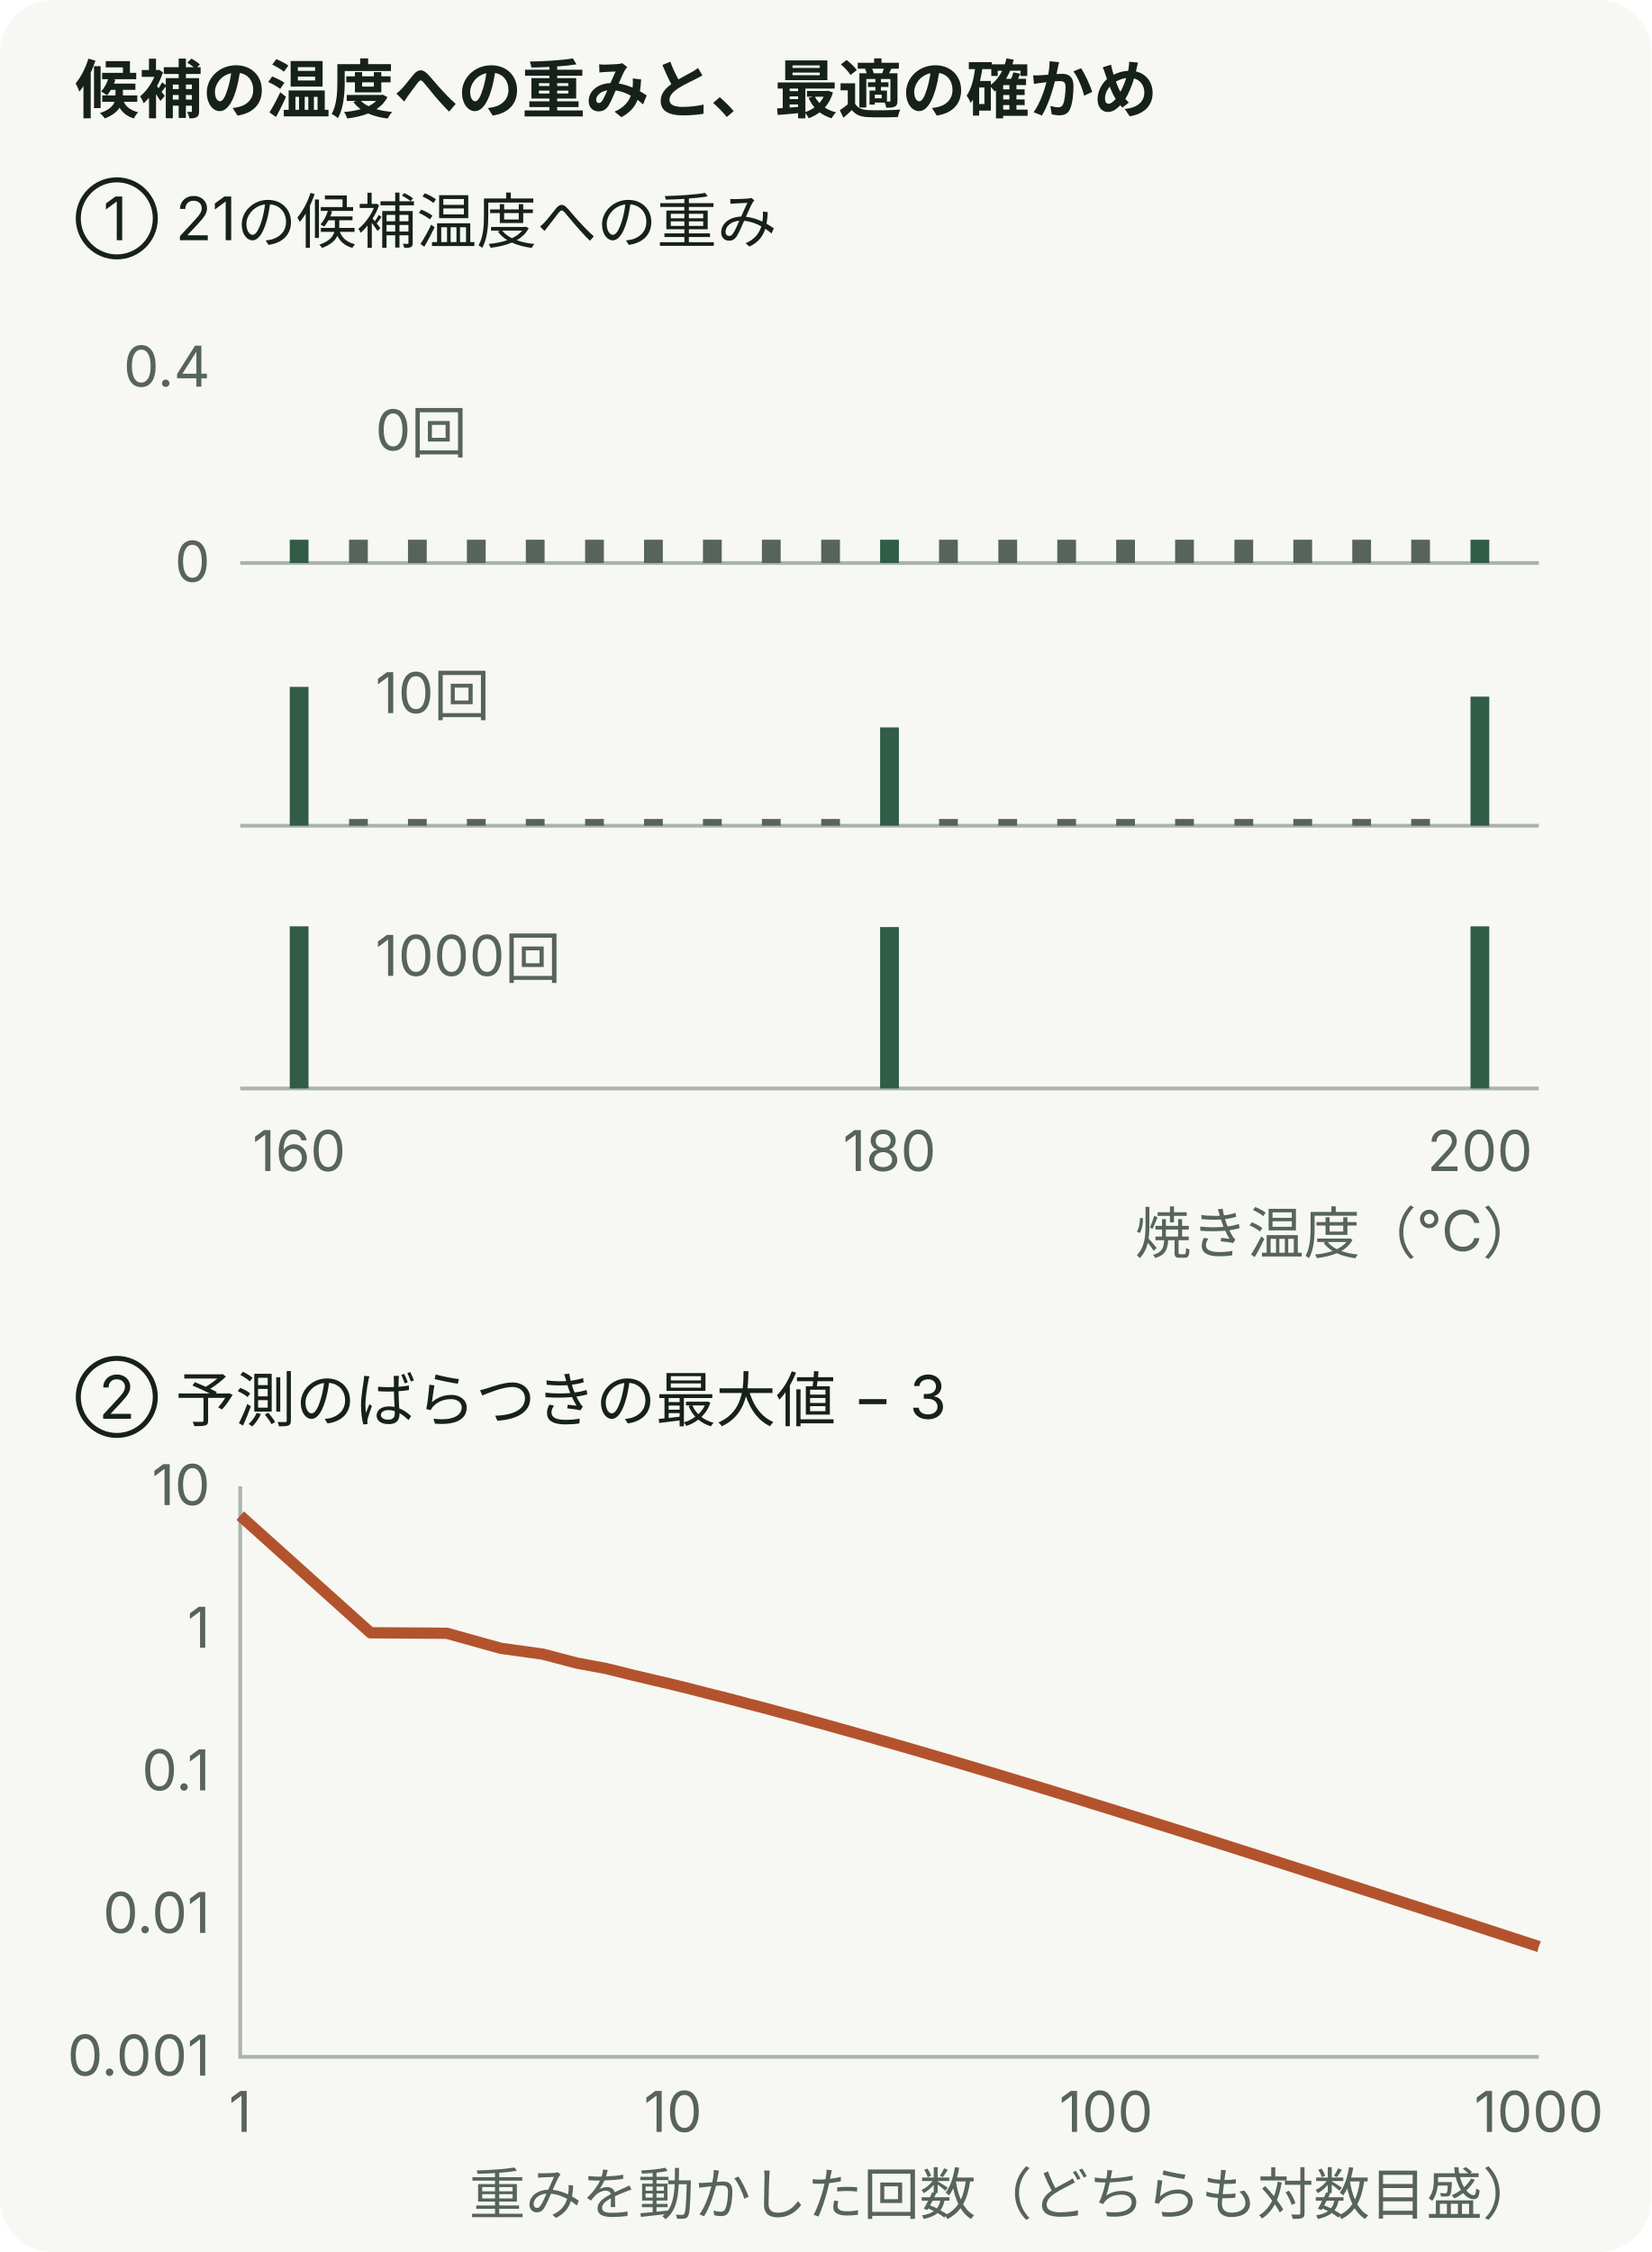
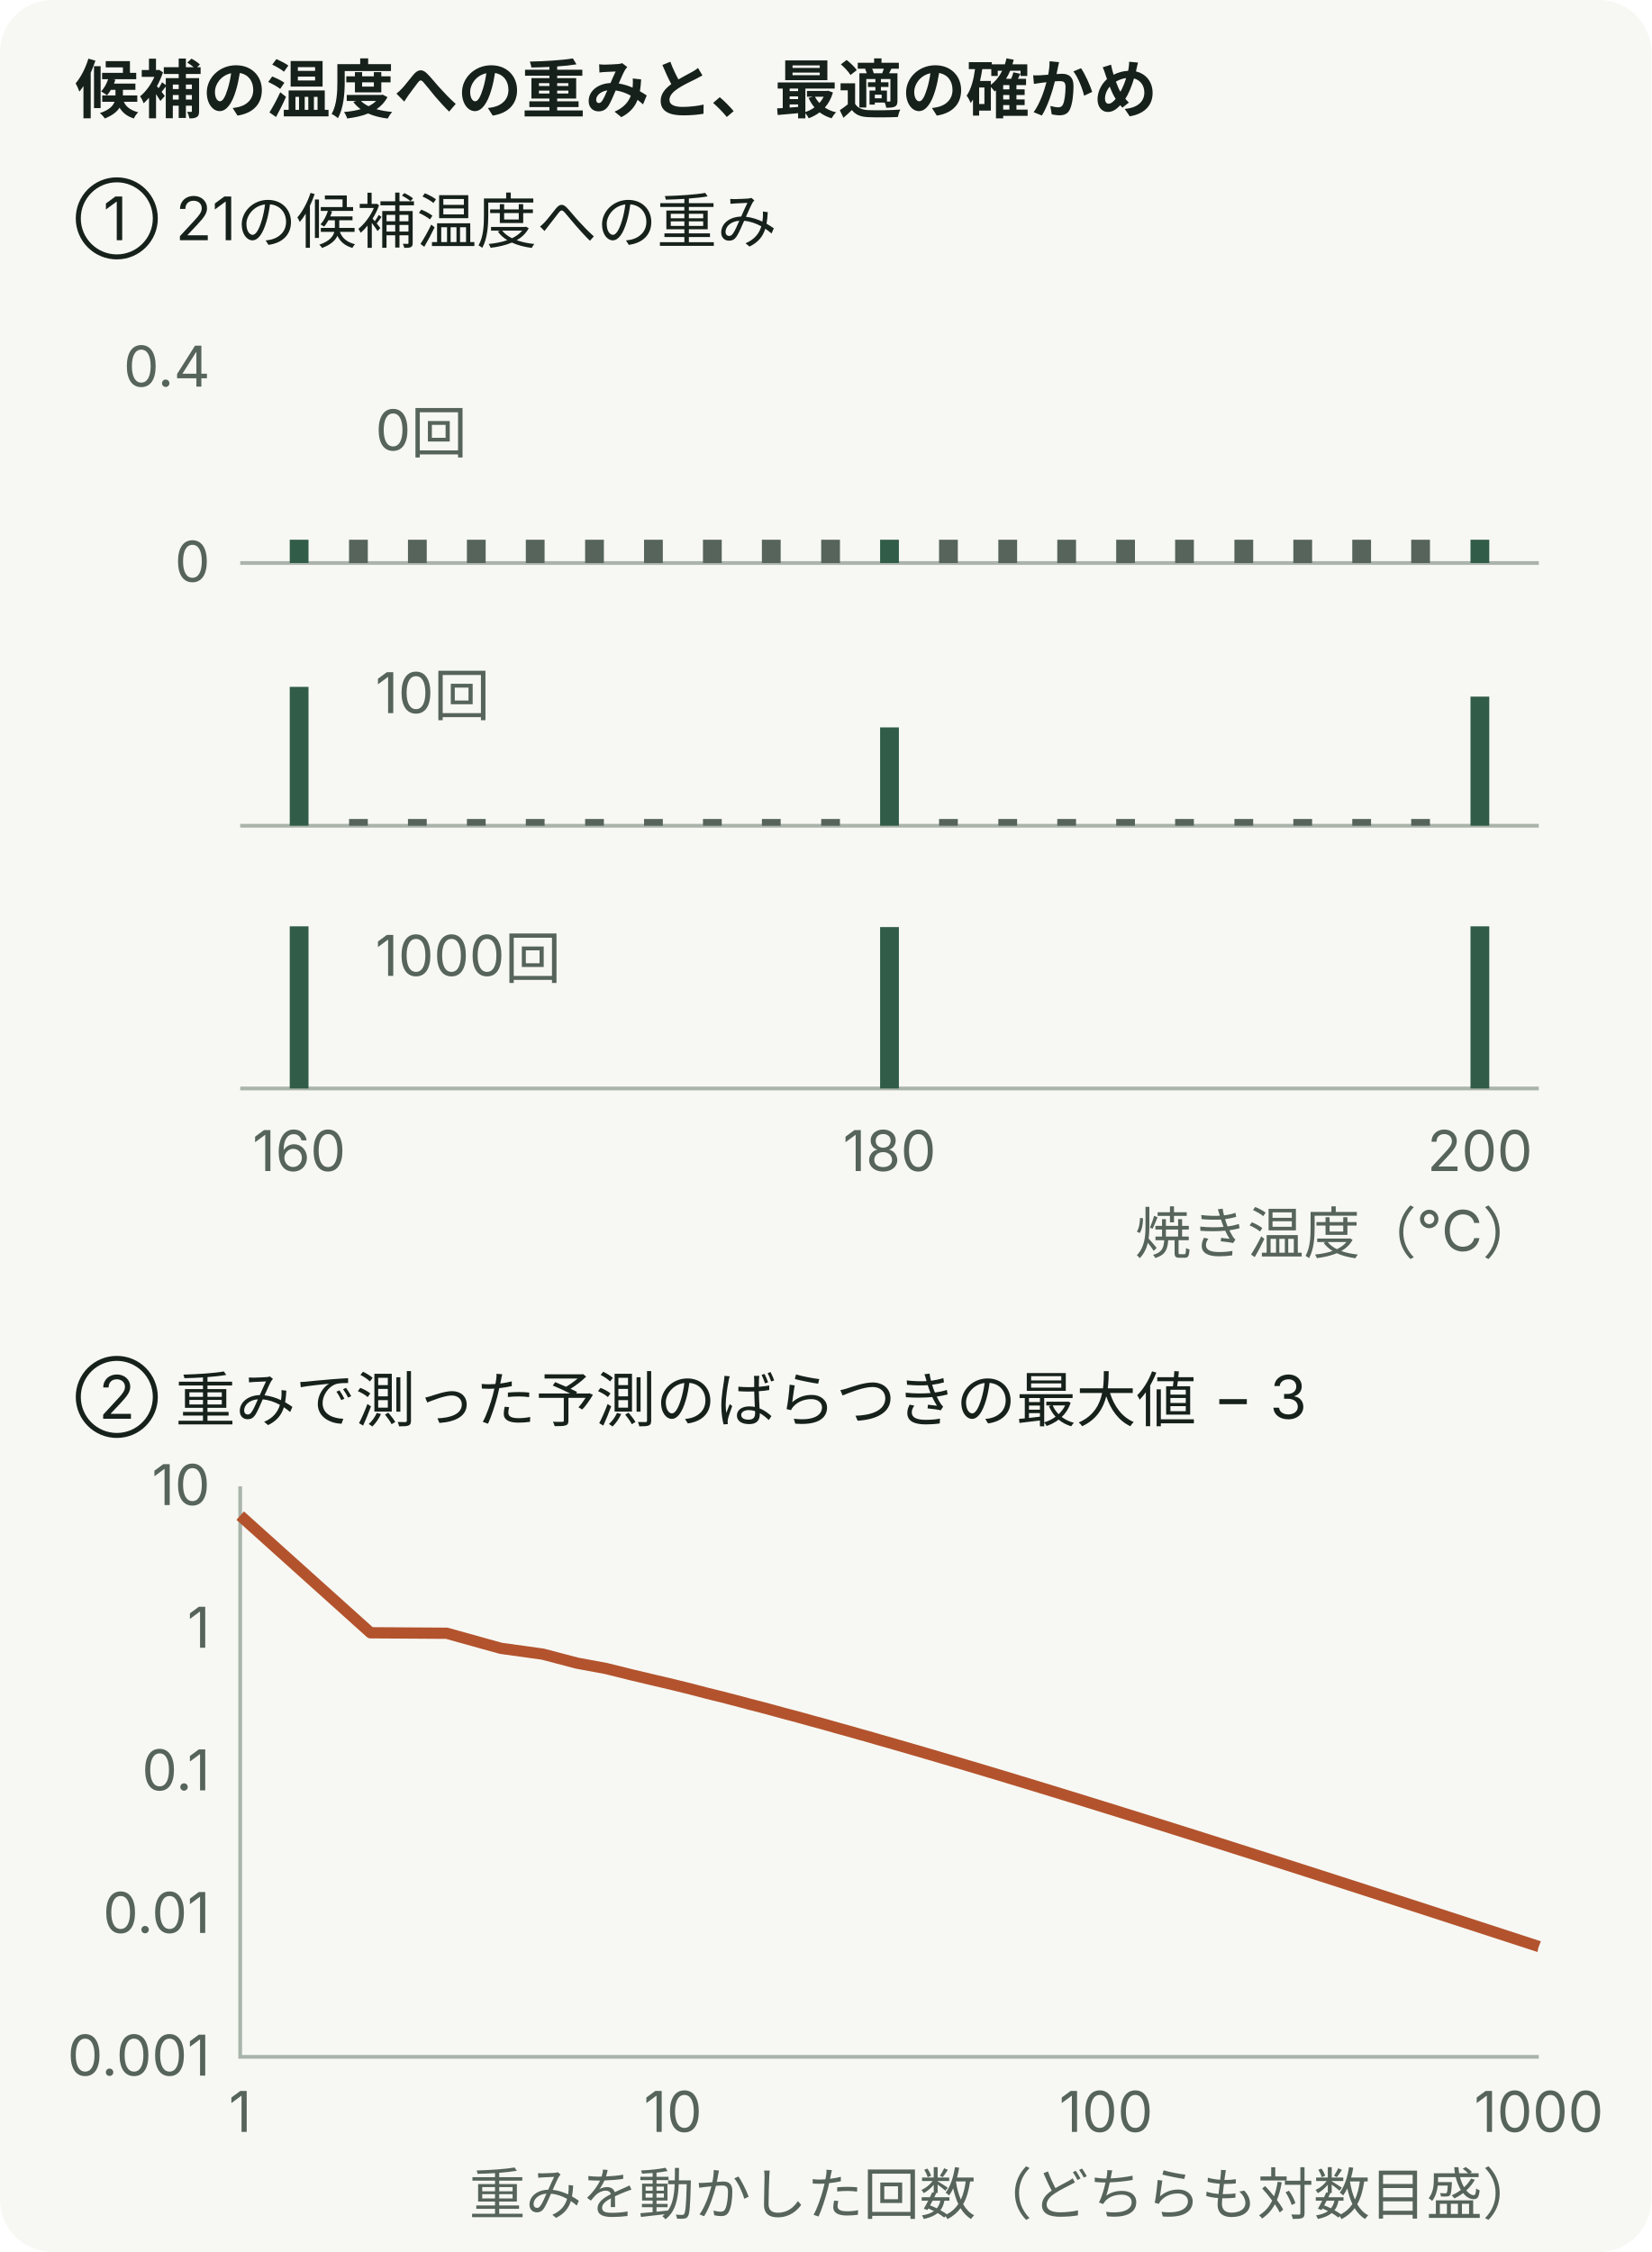
<svg xmlns="http://www.w3.org/2000/svg" width="440" height="600" viewBox="0 0 440 600" role="img" aria-labelledby="figure-title figure-description">
  <style>text{font-family:system-ui,-apple-system,'Segoe UI',sans-serif;font-size:16px;fill:#17211b}.title{font-size:17px;font-weight:700}.tick{font-size:15px;fill:#56645b}.note{fill:#315c48}</style>
  <rect width="440" height="600" rx="14" fill="#f7f8f3" />
  <text x="20" y="30" class="title">候補の温度への重みと、最適の確かめ</text>
  <text x="20.0" y="64.0">① 21の候補温度への重み</text>
  <path d="M64 150H410" stroke="#aab4ab" />
  <text x="100.0" y="120.0" class="tick">0回</text>
  <path d="M79.7 150V143.8" stroke="#315c48" stroke-width="5" />
  <path d="M95.5 150V143.8" stroke="#56645b" stroke-width="5" />
  <path d="M111.2 150V143.8" stroke="#56645b" stroke-width="5" />
  <path d="M126.9 150V143.8" stroke="#56645b" stroke-width="5" />
  <path d="M142.6 150V143.8" stroke="#56645b" stroke-width="5" />
  <path d="M158.4 150V143.8" stroke="#56645b" stroke-width="5" />
  <path d="M174.1 150V143.8" stroke="#56645b" stroke-width="5" />
  <path d="M189.8 150V143.8" stroke="#56645b" stroke-width="5" />
  <path d="M205.5 150V143.8" stroke="#56645b" stroke-width="5" />
  <path d="M221.3 150V143.8" stroke="#56645b" stroke-width="5" />
  <path d="M237.0 150V143.8" stroke="#315c48" stroke-width="5" />
  <path d="M252.7 150V143.8" stroke="#56645b" stroke-width="5" />
  <path d="M268.5 150V143.8" stroke="#56645b" stroke-width="5" />
  <path d="M284.2 150V143.8" stroke="#56645b" stroke-width="5" />
  <path d="M299.9 150V143.8" stroke="#56645b" stroke-width="5" />
  <path d="M315.6 150V143.8" stroke="#56645b" stroke-width="5" />
  <path d="M331.4 150V143.8" stroke="#56645b" stroke-width="5" />
  <path d="M347.1 150V143.8" stroke="#56645b" stroke-width="5" />
  <path d="M362.8 150V143.8" stroke="#56645b" stroke-width="5" />
  <path d="M378.5 150V143.8" stroke="#56645b" stroke-width="5" />
  <path d="M394.3 150V143.8" stroke="#315c48" stroke-width="5" />
  <path d="M64 220H410" stroke="#aab4ab" />
  <text x="100.0" y="190.0" class="tick">10回</text>
  <path d="M79.7 220V183.0" stroke="#315c48" stroke-width="5" />
  <path d="M95.5 220V218.2" stroke="#56645b" stroke-width="5" />
  <path d="M111.2 220V218.2" stroke="#56645b" stroke-width="5" />
  <path d="M126.9 220V218.2" stroke="#56645b" stroke-width="5" />
  <path d="M142.6 220V218.2" stroke="#56645b" stroke-width="5" />
  <path d="M158.4 220V218.2" stroke="#56645b" stroke-width="5" />
  <path d="M174.1 220V218.2" stroke="#56645b" stroke-width="5" />
  <path d="M189.8 220V218.2" stroke="#56645b" stroke-width="5" />
  <path d="M205.5 220V218.2" stroke="#56645b" stroke-width="5" />
  <path d="M221.3 220V218.2" stroke="#56645b" stroke-width="5" />
  <path d="M237.0 220V193.8" stroke="#315c48" stroke-width="5" />
  <path d="M252.7 220V218.2" stroke="#56645b" stroke-width="5" />
  <path d="M268.5 220V218.2" stroke="#56645b" stroke-width="5" />
  <path d="M284.2 220V218.2" stroke="#56645b" stroke-width="5" />
  <path d="M299.9 220V218.2" stroke="#56645b" stroke-width="5" />
  <path d="M315.6 220V218.2" stroke="#56645b" stroke-width="5" />
  <path d="M331.4 220V218.2" stroke="#56645b" stroke-width="5" />
  <path d="M347.1 220V218.2" stroke="#56645b" stroke-width="5" />
  <path d="M362.8 220V218.2" stroke="#56645b" stroke-width="5" />
  <path d="M378.5 220V218.2" stroke="#56645b" stroke-width="5" />
  <path d="M394.3 220V185.6" stroke="#315c48" stroke-width="5" />
  <path d="M64 290H410" stroke="#aab4ab" />
  <text x="100.0" y="260.0" class="tick">1000回</text>
  <path d="M79.7 290V246.8" stroke="#315c48" stroke-width="5" />
  <path d="M95.5 290V290.0" stroke="#56645b" stroke-width="5" />
  <path d="M111.2 290V290.0" stroke="#56645b" stroke-width="5" />
  <path d="M126.9 290V290.0" stroke="#56645b" stroke-width="5" />
  <path d="M142.6 290V290.0" stroke="#56645b" stroke-width="5" />
  <path d="M158.4 290V290.0" stroke="#56645b" stroke-width="5" />
  <path d="M174.1 290V290.0" stroke="#56645b" stroke-width="5" />
  <path d="M189.8 290V290.0" stroke="#56645b" stroke-width="5" />
  <path d="M205.5 290V290.0" stroke="#56645b" stroke-width="5" />
  <path d="M221.3 290V290.0" stroke="#56645b" stroke-width="5" />
  <path d="M237.0 290V247.0" stroke="#315c48" stroke-width="5" />
  <path d="M252.7 290V290.0" stroke="#56645b" stroke-width="5" />
  <path d="M268.5 290V290.0" stroke="#56645b" stroke-width="5" />
  <path d="M284.2 290V290.0" stroke="#56645b" stroke-width="5" />
  <path d="M299.9 290V290.0" stroke="#56645b" stroke-width="5" />
  <path d="M315.6 290V290.0" stroke="#56645b" stroke-width="5" />
  <path d="M331.4 290V290.0" stroke="#56645b" stroke-width="5" />
  <path d="M347.1 290V290.0" stroke="#56645b" stroke-width="5" />
  <path d="M362.8 290V290.0" stroke="#56645b" stroke-width="5" />
  <path d="M378.5 290V290.0" stroke="#56645b" stroke-width="5" />
  <path d="M394.3 290V246.8" stroke="#315c48" stroke-width="5" />
  <text x="56.0" y="103.0" class="tick" text-anchor="end">0.4</text>
  <text x="56.0" y="155.0" class="tick" text-anchor="end">0</text>
  <text x="79.7" y="312.0" class="tick" text-anchor="middle">160</text>
  <text x="237.0" y="312.0" class="tick" text-anchor="middle">180</text>
  <text x="394.3" y="312.0" class="tick" text-anchor="middle">200</text>
  <text x="410.0" y="334.0" class="tick" text-anchor="end">焼き温度（℃）</text>
-   <text x="20.0" y="378.0">② 予測のばらつきの最大値 − 3</text>
+   <text x="20.0" y="378.0">② 重みで測った予測のばらつきの最大値 − 3</text>
  <path d="M64 396V548H410" fill="none" stroke="#aab4ab" />
  <text x="56.0" y="553.0" class="tick" text-anchor="end">0.001</text>
  <text x="56.0" y="515.0" class="tick" text-anchor="end">0.01</text>
  <text x="56.0" y="477.0" class="tick" text-anchor="end">0.1</text>
  <text x="56.0" y="439.0" class="tick" text-anchor="end">1</text>
  <text x="56.0" y="401.0" class="tick" text-anchor="end">10</text>
  <text x="64.0" y="568.0" class="tick" text-anchor="middle">1</text>
  <text x="179.3" y="568.0" class="tick" text-anchor="middle">10</text>
  <text x="294.7" y="568.0" class="tick" text-anchor="middle">100</text>
  <text x="410.0" y="568.0" class="tick" text-anchor="middle">1000</text>
  <polyline points="64.00,403.81 98.72,435.02 119.03,435.15 133.44,439.16 144.61,440.71 153.75,443.11 161.47,444.54 168.16,446.20 174.06,447.60 179.33,448.84 184.11,450.02 188.47,451.16 192.47,452.14 196.19,453.11 199.64,454.03 202.88,454.86 205.91,455.67 208.77,456.46 211.48,457.17 214.05,457.87 216.50,458.56 218.83,459.18 221.05,459.80 223.18,460.41 225.23,460.97 227.19,461.52 229.08,462.07 230.91,462.57 232.66,463.07 234.36,463.57 236.00,464.03 237.59,464.48 239.14,464.94 240.63,465.36 242.08,465.78 243.49,466.20 244.87,466.59 246.20,466.98 247.50,467.37 248.77,467.73 250.01,468.10 251.21,468.46 252.39,468.80 253.54,469.14 254.67,469.48 255.77,469.80 256.85,470.12 257.90,470.44 258.94,470.74 259.95,471.04 260.94,471.34 261.91,471.63 262.87,471.92 263.80,472.20 264.72,472.47 265.62,472.74 266.51,473.01 267.38,473.27 268.24,473.53 269.08,473.79 269.91,474.04 270.72,474.28 271.52,474.53 272.31,474.77 273.09,475.00 273.85,475.24 274.61,475.46 275.35,475.69 276.08,475.91 276.80,476.13 277.51,476.35 278.21,476.56 278.90,476.77 279.58,476.98 280.26,477.19 280.92,477.39 281.58,477.59 282.22,477.79 282.86,477.99 283.49,478.18 284.11,478.37 284.73,478.56 285.33,478.75 285.93,478.93 286.53,479.11 287.11,479.29 287.69,479.47 288.26,479.65 288.83,479.82 289.39,480.00 289.94,480.17 290.49,480.34 291.03,480.51 291.57,480.67 292.10,480.84 292.62,481.00 293.14,481.16 293.65,481.32 294.16,481.48 294.67,481.63 295.17,481.79 295.66,481.94 296.15,482.09 296.63,482.24 297.11,482.39 297.59,482.54 298.06,482.69 298.52,482.83 298.98,482.98 299.44,483.12 299.89,483.26 300.34,483.40 300.79,483.54 301.23,483.68 301.67,483.81 302.10,483.95 302.53,484.08 302.96,484.22 303.38,484.35 303.80,484.48 304.21,484.61 304.63,484.74 305.04,484.87 305.44,484.99 305.84,485.12 306.24,485.25 306.64,485.37 307.03,485.49 307.42,485.62 307.81,485.74 308.19,485.86 308.57,485.98 308.95,486.10 309.33,486.21 309.70,486.33 310.07,486.45 310.44,486.56 310.80,486.68 311.16,486.79 311.52,486.90 311.88,487.02 312.23,487.13 312.58,487.24 312.93,487.35 313.28,487.46 313.62,487.57 313.96,487.67 314.30,487.78 314.64,487.89 314.98,487.99 315.31,488.10 315.64,488.20 315.97,488.31 316.29,488.41 316.62,488.51 316.94,488.61 317.26,488.71 317.58,488.81 317.89,488.91 318.21,489.01 318.52,489.11 318.83,489.21 319.14,489.31 319.45,489.40 319.75,489.50 320.05,489.60 320.35,489.69 320.65,489.79 320.95,489.88 321.25,489.97 321.54,490.07 321.83,490.16 322.12,490.25 322.41,490.34 322.70,490.43 322.98,490.52 323.27,490.62 323.55,490.70 323.83,490.79 324.11,490.88 324.39,490.97 324.66,491.06 324.94,491.15 325.21,491.23 325.48,491.32 325.75,491.40 326.02,491.49 326.29,491.57 326.55,491.66 326.82,491.74 327.08,491.83 327.34,491.91 327.60,491.99 327.86,492.07 328.12,492.16 328.37,492.24 328.63,492.32 328.88,492.40 329.13,492.48 329.39,492.56 329.64,492.64 329.88,492.72 330.13,492.80 330.38,492.88 330.62,492.95 330.87,493.03 331.11,493.11 331.35,493.18 331.59,493.26 331.83,493.34 332.07,493.41 332.30,493.49 332.54,493.56 332.77,493.64 333.01,493.71 333.24,493.79 333.47,493.86 333.70,493.93 333.93,494.01 334.16,494.08 334.39,494.15 334.61,494.23 334.84,494.30 335.06,494.37 335.29,494.44 335.51,494.51 335.73,494.58 335.95,494.65 336.17,494.72 336.39,494.79 336.60,494.86 336.82,494.93 337.04,495.00 337.25,495.07 337.46,495.14 337.68,495.20 337.89,495.27 338.10,495.34 338.31,495.41 338.52,495.47 338.73,495.54 338.93,495.61 339.14,495.67 339.35,495.74 339.55,495.80 339.75,495.87 339.96,495.93 340.16,496.00 340.36,496.06 340.56,496.13 340.76,496.19 340.96,496.25 341.16,496.32 341.36,496.38 341.55,496.44 341.75,496.51 341.95,496.57 342.14,496.63 342.33,496.69 342.53,496.76 342.72,496.82 342.91,496.88 343.10,496.94 343.29,497.00 343.48,497.06 343.67,497.12 343.86,497.18 344.04,497.24 344.23,497.30 344.42,497.36 344.60,497.42 344.79,497.48 344.97,497.54 345.15,497.60 345.34,497.66 345.52,497.71 345.70,497.77 345.88,497.83 346.06,497.89 346.24,497.95 346.42,498.00 346.60,498.06 346.77,498.12 346.95,498.17 347.13,498.23 347.30,498.29 347.48,498.34 347.65,498.40 347.82,498.45 348.00,498.51 348.17,498.57 348.34,498.62 348.51,498.68 348.68,498.73 348.85,498.78 349.02,498.84 349.19,498.89 349.36,498.95 349.53,499.00 349.69,499.06 349.86,499.11 350.03,499.16 350.19,499.22 350.36,499.27 350.52,499.32 350.69,499.37 350.85,499.43 351.01,499.48 351.18,499.53 351.34,499.58 351.50,499.63 351.66,499.69 351.82,499.74 351.98,499.79 352.14,499.84 352.30,499.89 352.46,499.94 352.61,499.99 352.77,500.04 352.93,500.09 353.08,500.14 353.24,500.19 353.39,500.24 353.55,500.29 353.70,500.34 353.86,500.39 354.01,500.44 354.16,500.49 354.32,500.54 354.47,500.59 354.62,500.64 354.77,500.69 354.92,500.74 355.07,500.78 355.22,500.83 355.37,500.88 355.52,500.93 355.67,500.98 355.82,501.02 355.96,501.07 356.11,501.12 356.26,501.17 356.40,501.21 356.55,501.26 356.70,501.31 356.84,501.35 356.98,501.40 357.13,501.45 357.27,501.49 357.42,501.54 357.56,501.59 357.70,501.63 357.84,501.68 357.99,501.72 358.13,501.77 358.27,501.81 358.41,501.86 358.55,501.90 358.69,501.95 358.83,501.99 358.97,502.04 359.10,502.08 359.24,502.13 359.38,502.17 359.52,502.22 359.65,502.26 359.79,502.31 359.93,502.35 360.06,502.39 360.20,502.44 360.33,502.48 360.47,502.52 360.60,502.57 360.74,502.61 360.87,502.65 361.00,502.70 361.14,502.74 361.27,502.78 361.40,502.83 361.54,502.87 361.67,502.91 361.80,502.95 361.93,503.00 362.06,503.04 362.19,503.08 362.32,503.12 362.45,503.16 362.58,503.20 362.71,503.25 362.84,503.29 362.96,503.33 363.09,503.37 363.22,503.41 363.35,503.45 363.47,503.49 363.60,503.54 363.73,503.58 363.85,503.62 363.98,503.66 364.10,503.70 364.23,503.74 364.35,503.78 364.48,503.82 364.60,503.86 364.73,503.90 364.85,503.94 364.97,503.98 365.10,504.02 365.22,504.06 365.34,504.10 365.46,504.14 365.58,504.18 365.71,504.22 365.83,504.25 365.95,504.29 366.07,504.33 366.19,504.37 366.31,504.41 366.43,504.45 366.55,504.49 366.67,504.53 366.79,504.56 366.90,504.60 367.02,504.64 367.14,504.68 367.26,504.72 367.38,504.75 367.49,504.79 367.61,504.83 367.73,504.87 367.84,504.91 367.96,504.94 368.07,504.98 368.19,505.02 368.31,505.06 368.42,505.09 368.54,505.13 368.65,505.17 368.76,505.20 368.88,505.24 368.99,505.28 369.11,505.31 369.22,505.35 369.33,505.39 369.44,505.42 369.56,505.46 369.67,505.50 369.78,505.53 369.89,505.57 370.00,505.60 370.12,505.64 370.23,505.68 370.34,505.71 370.45,505.75 370.56,505.78 370.67,505.82 370.78,505.85 370.89,505.89 371.00,505.93 371.10,505.96 371.21,506.00 371.32,506.03 371.43,506.07 371.54,506.10 371.65,506.14 371.75,506.17 371.86,506.21 371.97,506.24 372.08,506.28 372.18,506.31 372.29,506.34 372.39,506.38 372.50,506.41 372.61,506.45 372.71,506.48 372.82,506.52 372.92,506.55 373.03,506.58 373.13,506.62 373.24,506.65 373.34,506.68 373.44,506.72 373.55,506.75 373.65,506.79 373.76,506.82 373.86,506.85 373.96,506.89 374.06,506.92 374.17,506.95 374.27,506.99 374.37,507.02 374.47,507.05 374.58,507.08 374.68,507.12 374.78,507.15 374.88,507.18 374.98,507.22 375.08,507.25 375.18,507.28 375.28,507.31 375.38,507.35 375.48,507.38 375.58,507.41 375.68,507.44 375.78,507.48 375.88,507.51 375.98,507.54 376.08,507.57 376.17,507.60 376.27,507.64 376.37,507.67 376.47,507.70 376.57,507.73 376.66,507.76 376.76,507.79 376.86,507.83 376.96,507.86 377.05,507.89 377.15,507.92 377.25,507.95 377.34,507.98 377.44,508.01 377.53,508.04 377.63,508.07 377.73,508.11 377.82,508.14 377.92,508.17 378.01,508.20 378.11,508.23 378.20,508.26 378.29,508.29 378.39,508.32 378.48,508.35 378.58,508.38 378.67,508.41 378.76,508.44 378.86,508.47 378.95,508.50 379.04,508.53 379.14,508.56 379.23,508.59 379.32,508.62 379.41,508.65 379.51,508.68 379.60,508.71 379.69,508.74 379.78,508.77 379.87,508.80 379.96,508.83 380.06,508.86 380.15,508.89 380.24,508.92 380.33,508.95 380.42,508.98 380.51,509.01 380.60,509.04 380.69,509.07 380.78,509.10 380.87,509.13 380.96,509.15 381.05,509.18 381.14,509.21 381.23,509.24 381.31,509.27 381.40,509.30 381.49,509.33 381.58,509.36 381.67,509.39 381.76,509.41 381.84,509.44 381.93,509.47 382.02,509.50 382.11,509.53 382.19,509.56 382.28,509.58 382.37,509.61 382.46,509.64 382.54,509.67 382.63,509.70 382.72,509.73 382.80,509.75 382.89,509.78 382.97,509.81 383.06,509.84 383.15,509.86 383.23,509.89 383.32,509.92 383.40,509.95 383.49,509.98 383.57,510.00 383.66,510.03 383.74,510.06 383.83,510.09 383.91,510.11 383.99,510.14 384.08,510.17 384.16,510.19 384.25,510.22 384.33,510.25 384.41,510.28 384.50,510.30 384.58,510.33 384.66,510.36 384.75,510.38 384.83,510.41 384.91,510.44 384.99,510.47 385.08,510.49 385.16,510.52 385.24,510.55 385.32,510.57 385.41,510.60 385.49,510.63 385.57,510.65 385.65,510.68 385.73,510.70 385.81,510.73 385.89,510.76 385.97,510.78 386.06,510.81 386.14,510.84 386.22,510.86 386.30,510.89 386.38,510.91 386.46,510.94 386.54,510.97 386.62,510.99 386.70,511.02 386.78,511.04 386.86,511.07 386.94,511.10 387.02,511.12 387.10,511.15 387.17,511.17 387.25,511.20 387.33,511.22 387.41,511.25 387.49,511.28 387.57,511.30 387.65,511.33 387.72,511.35 387.80,511.38 387.88,511.40 387.96,511.43 388.04,511.45 388.11,511.48 388.19,511.50 388.27,511.53 388.35,511.55 388.42,511.58 388.50,511.60 388.58,511.63 388.65,511.65 388.73,511.68 388.81,511.70 388.88,511.73 388.96,511.75 389.04,511.78 389.11,511.80 389.19,511.83 389.26,511.85 389.34,511.88 389.41,511.90 389.49,511.93 389.57,511.95 389.64,511.98 389.72,512.00 389.79,512.02 389.87,512.05 389.94,512.07 390.02,512.10 390.09,512.12 390.16,512.15 390.24,512.17 390.31,512.19 390.39,512.22 390.46,512.24 390.54,512.27 390.61,512.29 390.68,512.31 390.76,512.34 390.83,512.36 390.90,512.39 390.98,512.41 391.05,512.43 391.12,512.46 391.20,512.48 391.27,512.50 391.34,512.53 391.41,512.55 391.49,512.58 391.56,512.60 391.63,512.62 391.70,512.65 391.78,512.67 391.85,512.69 391.92,512.72 391.99,512.74 392.06,512.76 392.13,512.79 392.21,512.81 392.28,512.83 392.35,512.86 392.42,512.88 392.49,512.90 392.56,512.93 392.63,512.95 392.70,512.97 392.77,512.99 392.85,513.02 392.92,513.04 392.99,513.06 393.06,513.09 393.13,513.11 393.20,513.13 393.27,513.15 393.34,513.18 393.41,513.20 393.48,513.22 393.55,513.25 393.62,513.27 393.68,513.29 393.75,513.31 393.82,513.34 393.89,513.36 393.96,513.38 394.03,513.40 394.10,513.43 394.17,513.45 394.24,513.47 394.31,513.49 394.37,513.52 394.44,513.54 394.51,513.56 394.58,513.58 394.65,513.60 394.71,513.63 394.78,513.65 394.85,513.67 394.92,513.69 394.99,513.71 395.05,513.74 395.12,513.76 395.19,513.78 395.26,513.80 395.32,513.82 395.39,513.85 395.46,513.87 395.52,513.89 395.59,513.91 395.66,513.93 395.72,513.95 395.79,513.98 395.86,514.00 395.92,514.02 395.99,514.04 396.06,514.06 396.12,514.08 396.19,514.11 396.25,514.13 396.32,514.15 396.39,514.17 396.45,514.19 396.52,514.21 396.58,514.23 396.65,514.26 396.71,514.28 396.78,514.30 396.84,514.32 396.91,514.34 396.97,514.36 397.04,514.38 397.10,514.40 397.17,514.43 397.23,514.45 397.30,514.47 397.36,514.49 397.43,514.51 397.49,514.53 397.55,514.55 397.62,514.57 397.68,514.59 397.75,514.61 397.81,514.63 397.87,514.66 397.94,514.68 398.00,514.70 398.07,514.72 398.13,514.74 398.19,514.76 398.26,514.78 398.32,514.80 398.38,514.82 398.45,514.84 398.51,514.86 398.57,514.88 398.63,514.90 398.70,514.92 398.76,514.94 398.82,514.96 398.89,514.98 398.95,515.00 399.01,515.03 399.07,515.05 399.14,515.07 399.20,515.09 399.26,515.11 399.32,515.13 399.38,515.15 399.45,515.17 399.51,515.19 399.57,515.21 399.63,515.23 399.69,515.25 399.75,515.27 399.81,515.29 399.88,515.31 399.94,515.33 400.00,515.35 400.06,515.37 400.12,515.39 400.18,515.41 400.24,515.43 400.30,515.45 400.36,515.47 400.43,515.49 400.49,515.51 400.55,515.53 400.61,515.55 400.67,515.56 400.73,515.58 400.79,515.60 400.85,515.62 400.91,515.64 400.97,515.66 401.03,515.68 401.09,515.70 401.15,515.72 401.21,515.74 401.27,515.76 401.33,515.78 401.39,515.80 401.45,515.82 401.50,515.84 401.56,515.86 401.62,515.88 401.68,515.90 401.74,515.92 401.80,515.93 401.86,515.95 401.92,515.97 401.98,515.99 402.04,516.01 402.09,516.03 402.15,516.05 402.21,516.07 402.27,516.09 402.33,516.11 402.39,516.13 402.45,516.14 402.50,516.16 402.56,516.18 402.62,516.20 402.68,516.22 402.74,516.24 402.79,516.26 402.85,516.28 402.91,516.30 402.97,516.31 403.02,516.33 403.08,516.35 403.14,516.37 403.20,516.39 403.25,516.41 403.31,516.43 403.37,516.45 403.43,516.46 403.48,516.48 403.54,516.50 403.60,516.52 403.65,516.54 403.71,516.56 403.77,516.58 403.82,516.59 403.88,516.61 403.94,516.63 403.99,516.65 404.05,516.67 404.11,516.69 404.16,516.70 404.22,516.72 404.28,516.74 404.33,516.76 404.39,516.78 404.44,516.80 404.50,516.81 404.56,516.83 404.61,516.85 404.67,516.87 404.72,516.89 404.78,516.91 404.83,516.92 404.89,516.94 404.94,516.96 405.00,516.98 405.06,517.00 405.11,517.01 405.17,517.03 405.22,517.05 405.28,517.07 405.33,517.09 405.39,517.10 405.44,517.12 405.50,517.14 405.55,517.16 405.61,517.18 405.66,517.19 405.71,517.21 405.77,517.23 405.82,517.25 405.88,517.26 405.93,517.28 405.99,517.30 406.04,517.32 406.10,517.33 406.15,517.35 406.20,517.37 406.26,517.39 406.31,517.41 406.37,517.42 406.42,517.44 406.47,517.46 406.53,517.48 406.58,517.49 406.63,517.51 406.69,517.53 406.74,517.55 406.79,517.56 406.85,517.58 406.90,517.60 406.95,517.62 407.01,517.63 407.06,517.65 407.11,517.67 407.17,517.68 407.22,517.70 407.27,517.72 407.33,517.74 407.38,517.75 407.43,517.77 407.48,517.79 407.54,517.80 407.59,517.82 407.64,517.84 407.69,517.86 407.75,517.87 407.80,517.89 407.85,517.91 407.90,517.92 407.96,517.94 408.01,517.96 408.06,517.98 408.11,517.99 408.16,518.01 408.22,518.03 408.27,518.04 408.32,518.06 408.37,518.08 408.42,518.09 408.47,518.11 408.53,518.13 408.58,518.14 408.63,518.16 408.68,518.18 408.73,518.20 408.78,518.21 408.83,518.23 408.89,518.25 408.94,518.26 408.99,518.28 409.04,518.30 409.09,518.31 409.14,518.33 409.19,518.35 409.24,518.36 409.29,518.38 409.34,518.40 409.40,518.41 409.45,518.43 409.50,518.44 409.55,518.46 409.60,518.48 409.65,518.49 409.70,518.51 409.75,518.53 409.80,518.54 409.85,518.56 409.90,518.58 409.95,518.59 410.00,518.61" fill="none" stroke="#b3532d" stroke-width="3" stroke-linejoin="round" />
  <text x="410.0" y="590.0" class="tick" text-anchor="end">重みを動かした回数（どちらも対数目盛）</text>
</svg>
